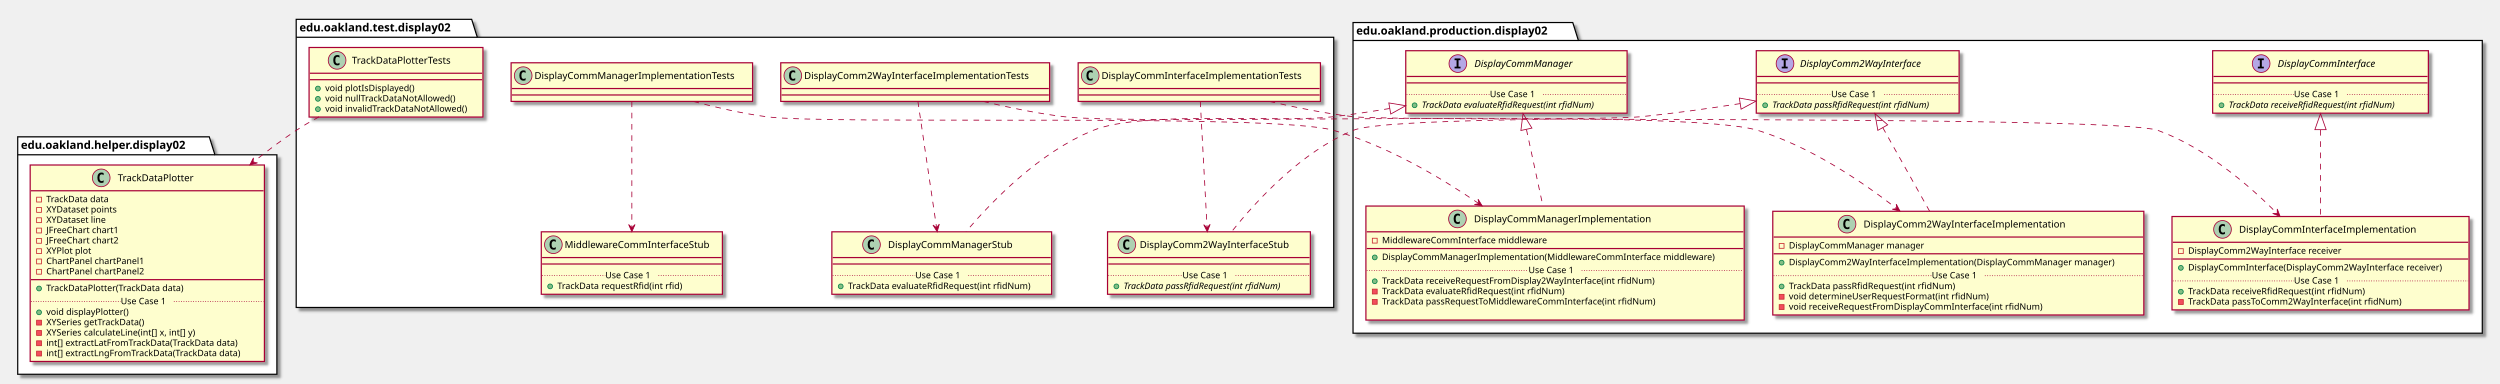
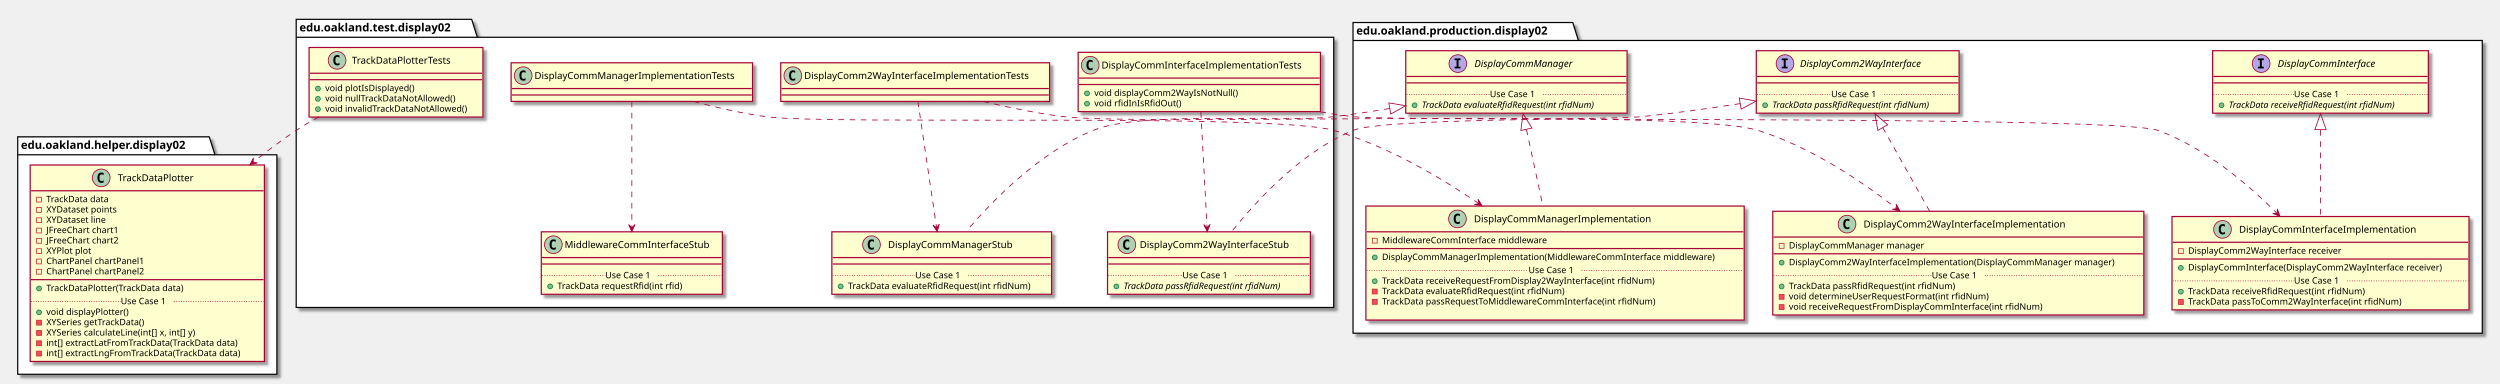
<svg xmlns="http://www.w3.org/2000/svg" contentScriptType="application/ecmascript" contentStyleType="text/css" height="477px" preserveAspectRatio="none" style="width:3106px;height:477px;" version="1.1" viewBox="0 0 3106 477" width="3106px" zoomAndPan="magnify">
  <defs>
-     <filter height="300%" id="f19vjoesmli81o" width="300%" x="-1" y="-1">
+     <filter height="300%" id="f70m16zq6890k" width="300%" x="-1" y="-1">
      <feGaussianBlur result="blurOut" stdDeviation="2.0" />
      <feColorMatrix in="blurOut" result="blurOut2" type="matrix" values="0 0 0 0 0 0 0 0 0 0 0 0 0 0 0 0 0 0 .4 0" />
      <feOffset dx="4.0" dy="4.0" in="blurOut2" result="blurOut3" />
      <feBlend in="SourceGraphic" in2="blurOut3" mode="normal" />
    </filter>
  </defs>
  <g>
-     <polygon fill="#FFFFFF" filter="url(#f19vjoesmli81o)" points="1681,28,1954,28,1961,50.297,3084,50.297,3084,414,1681,414,1681,28" style="stroke: #000000; stroke-width: 1.5;" />
+     <polygon fill="#FFFFFF" filter="url(#f70m16zq6890k)" points="1681,28,1954,28,1961,50.297,3084,50.297,3084,414,1681,414,1681,28" style="stroke: #000000; stroke-width: 1.5;" />
    <line style="stroke: #000000; stroke-width: 1.5;" x1="1681" x2="1961" y1="50.297" y2="50.297" />
    <text fill="#000000" font-family="sans-serif" font-size="14" font-weight="bold" lengthAdjust="spacingAndGlyphs" textLength="267" x="1685" y="42.995">edu.oakland.production.display02</text>
-     <polygon fill="#FFFFFF" filter="url(#f19vjoesmli81o)" points="368,24,586,24,593,46.297,1657,46.297,1657,382,368,382,368,24" style="stroke: #000000; stroke-width: 1.5;" />
+     <polygon fill="#FFFFFF" filter="url(#f70m16zq6890k)" points="368,24,586,24,593,46.297,1657,46.297,1657,382,368,382,368,24" style="stroke: #000000; stroke-width: 1.5;" />
    <line style="stroke: #000000; stroke-width: 1.5;" x1="368" x2="593" y1="46.297" y2="46.297" />
    <text fill="#000000" font-family="sans-serif" font-size="14" font-weight="bold" lengthAdjust="spacingAndGlyphs" textLength="212" x="372" y="38.995">edu.oakland.test.display02</text>
-     <polygon fill="#FFFFFF" filter="url(#f19vjoesmli81o)" points="22,170,260,170,267,192.297,344,192.297,344,465,22,465,22,170" style="stroke: #000000; stroke-width: 1.5;" />
+     <polygon fill="#FFFFFF" filter="url(#f70m16zq6890k)" points="22,170,260,170,267,192.297,344,192.297,344,465,22,465,22,170" style="stroke: #000000; stroke-width: 1.5;" />
    <line style="stroke: #000000; stroke-width: 1.5;" x1="22" x2="267" y1="192.297" y2="192.297" />
    <text fill="#000000" font-family="sans-serif" font-size="14" font-weight="bold" lengthAdjust="spacingAndGlyphs" textLength="232" x="26" y="184.995">edu.oakland.helper.display02</text>
-     <rect fill="#FEFECE" filter="url(#f19vjoesmli81o)" height="77.609" id="DisplayCommInterface" style="stroke: #A80036; stroke-width: 1.5;" width="268" x="2749" y="63" />
+     <rect fill="#FEFECE" filter="url(#f70m16zq6890k)" height="77.609" id="DisplayCommInterface" style="stroke: #A80036; stroke-width: 1.5;" width="268" x="2749" y="63" />
    <ellipse cx="2809.25" cy="79" fill="#B4A7E5" rx="11" ry="11" style="stroke: #A80036; stroke-width: 1.0;" />
    <path d="M2805.172,74.766 L2805.172,72.609 L2812.562,72.609 L2812.562,74.766 L2810.094,74.766 L2810.094,82.844 L2812.562,82.844 L2812.562,85 L2805.172,85 L2805.172,82.844 L2807.641,82.844 L2807.641,74.766 L2805.172,74.766 Z " />
    <text fill="#000000" font-family="sans-serif" font-size="12" font-style="italic" lengthAdjust="spacingAndGlyphs" textLength="139" x="2829.75" y="83.154">DisplayCommInterface</text>
    <line style="stroke: #A80036; stroke-width: 1.5;" x1="2750" x2="3016" y1="95" y2="95" />
    <line style="stroke: #A80036; stroke-width: 1.5;" x1="2750" x2="3016" y1="103" y2="103" />
    <ellipse cx="2760" cy="130.805" fill="#84BE84" rx="3" ry="3" style="stroke: #038048; stroke-width: 1.0;" />
    <text fill="#000000" font-family="sans-serif" font-size="11" font-style="italic" lengthAdjust="spacingAndGlyphs" textLength="242" x="2769" y="134.015">TrackData receiveRfidRequest(int rfidNum)</text>
    <line style="stroke: #A80036; stroke-width: 1.0; stroke-dasharray: 1.0,2.0;" x1="2750" x2="2850" y1="117.402" y2="117.402" />
    <text fill="#000000" font-family="sans-serif" font-size="11" lengthAdjust="spacingAndGlyphs" textLength="66" x="2850" y="120.71">Use Case 1</text>
    <line style="stroke: #A80036; stroke-width: 1.0; stroke-dasharray: 1.0,2.0;" x1="2916" x2="3016" y1="117.402" y2="117.402" />
-     <rect fill="#FEFECE" filter="url(#f19vjoesmli81o)" height="77.609" id="DisplayComm2WayInterface" style="stroke: #A80036; stroke-width: 1.5;" width="252" x="2182" y="63" />
+     <rect fill="#FEFECE" filter="url(#f70m16zq6890k)" height="77.609" id="DisplayComm2WayInterface" style="stroke: #A80036; stroke-width: 1.5;" width="252" x="2182" y="63" />
    <ellipse cx="2217.7" cy="79" fill="#B4A7E5" rx="11" ry="11" style="stroke: #A80036; stroke-width: 1.0;" />
    <path d="M2213.622,74.766 L2213.622,72.609 L2221.012,72.609 L2221.012,74.766 L2218.544,74.766 L2218.544,82.844 L2221.012,82.844 L2221.012,85 L2213.622,85 L2213.622,82.844 L2216.091,82.844 L2216.091,74.766 L2213.622,74.766 Z " />
    <text fill="#000000" font-family="sans-serif" font-size="12" font-style="italic" lengthAdjust="spacingAndGlyphs" textLength="174" x="2236.3" y="83.154">DisplayComm2WayInterface</text>
    <line style="stroke: #A80036; stroke-width: 1.5;" x1="2183" x2="2433" y1="95" y2="95" />
    <line style="stroke: #A80036; stroke-width: 1.5;" x1="2183" x2="2433" y1="103" y2="103" />
    <ellipse cx="2193" cy="130.805" fill="#84BE84" rx="3" ry="3" style="stroke: #038048; stroke-width: 1.0;" />
    <text fill="#000000" font-family="sans-serif" font-size="11" font-style="italic" lengthAdjust="spacingAndGlyphs" textLength="226" x="2202" y="134.015">TrackData passRfidRequest(int rfidNum)</text>
    <line style="stroke: #A80036; stroke-width: 1.0; stroke-dasharray: 1.0,2.0;" x1="2183" x2="2275" y1="117.402" y2="117.402" />
    <text fill="#000000" font-family="sans-serif" font-size="11" lengthAdjust="spacingAndGlyphs" textLength="66" x="2275" y="120.71">Use Case 1</text>
    <line style="stroke: #A80036; stroke-width: 1.0; stroke-dasharray: 1.0,2.0;" x1="2341" x2="2433" y1="117.402" y2="117.402" />
-     <rect fill="#FEFECE" filter="url(#f19vjoesmli81o)" height="77.609" id="DisplayCommManager" style="stroke: #A80036; stroke-width: 1.5;" width="275" x="1746.5" y="63" />
+     <rect fill="#FEFECE" filter="url(#f70m16zq6890k)" height="77.609" id="DisplayCommManager" style="stroke: #A80036; stroke-width: 1.5;" width="275" x="1746.5" y="63" />
    <ellipse cx="1811.25" cy="79" fill="#B4A7E5" rx="11" ry="11" style="stroke: #A80036; stroke-width: 1.0;" />
    <path d="M1807.172,74.766 L1807.172,72.609 L1814.562,72.609 L1814.562,74.766 L1812.094,74.766 L1812.094,82.844 L1814.562,82.844 L1814.562,85 L1807.172,85 L1807.172,82.844 L1809.641,82.844 L1809.641,74.766 L1807.172,74.766 Z " />
    <text fill="#000000" font-family="sans-serif" font-size="12" font-style="italic" lengthAdjust="spacingAndGlyphs" textLength="137" x="1831.75" y="83.154">DisplayCommManager</text>
    <line style="stroke: #A80036; stroke-width: 1.5;" x1="1747.5" x2="2020.5" y1="95" y2="95" />
    <line style="stroke: #A80036; stroke-width: 1.5;" x1="1747.5" x2="2020.5" y1="103" y2="103" />
    <ellipse cx="1757.5" cy="130.805" fill="#84BE84" rx="3" ry="3" style="stroke: #038048; stroke-width: 1.0;" />
    <text fill="#000000" font-family="sans-serif" font-size="11" font-style="italic" lengthAdjust="spacingAndGlyphs" textLength="249" x="1766.5" y="134.015">TrackData evaluateRfidRequest(int rfidNum)</text>
    <line style="stroke: #A80036; stroke-width: 1.0; stroke-dasharray: 1.0,2.0;" x1="1747.5" x2="1851" y1="117.402" y2="117.402" />
    <text fill="#000000" font-family="sans-serif" font-size="11" lengthAdjust="spacingAndGlyphs" textLength="66" x="1851" y="120.71">Use Case 1</text>
    <line style="stroke: #A80036; stroke-width: 1.0; stroke-dasharray: 1.0,2.0;" x1="1917" x2="2020.5" y1="117.402" y2="117.402" />
-     <rect fill="#FEFECE" filter="url(#f19vjoesmli81o)" height="116.023" id="DisplayCommInterfaceImplementation" style="stroke: #A80036; stroke-width: 1.5;" width="369" x="2698.5" y="269" />
+     <rect fill="#FEFECE" filter="url(#f70m16zq6890k)" height="116.023" id="DisplayCommInterfaceImplementation" style="stroke: #A80036; stroke-width: 1.5;" width="369" x="2698.5" y="269" />
    <ellipse cx="2761.25" cy="285" fill="#ADD1B2" rx="11" ry="11" style="stroke: #A80036; stroke-width: 1.0;" />
    <path d="M2764.219,290.641 Q2763.641,290.938 2763,291.078 Q2762.359,291.234 2761.656,291.234 Q2759.156,291.234 2757.828,289.594 Q2756.516,287.938 2756.516,284.812 Q2756.516,281.688 2757.828,280.031 Q2759.156,278.375 2761.656,278.375 Q2762.359,278.375 2763,278.531 Q2763.656,278.688 2764.219,278.984 L2764.219,281.703 Q2763.594,281.125 2763,280.859 Q2762.406,280.578 2761.781,280.578 Q2760.438,280.578 2759.75,281.656 Q2759.062,282.719 2759.062,284.812 Q2759.062,286.906 2759.75,287.984 Q2760.438,289.047 2761.781,289.047 Q2762.406,289.047 2763,288.781 Q2763.594,288.5 2764.219,287.922 L2764.219,290.641 Z " />
    <text fill="#000000" font-family="sans-serif" font-size="12" lengthAdjust="spacingAndGlyphs" textLength="235" x="2781.75" y="289.154">DisplayCommInterfaceImplementation</text>
    <line style="stroke: #A80036; stroke-width: 1.5;" x1="2699.5" x2="3066.5" y1="301" y2="301" />
    <rect fill="none" height="6" style="stroke: #C82930; stroke-width: 1.0;" width="6" x="2706.5" y="309" />
    <text fill="#000000" font-family="sans-serif" font-size="11" lengthAdjust="spacingAndGlyphs" textLength="207" x="2718.5" y="315.21">DisplayComm2WayInterface receiver</text>
    <line style="stroke: #A80036; stroke-width: 1.5;" x1="2699.5" x2="3066.5" y1="321.805" y2="321.805" />
    <ellipse cx="2709.5" cy="332.805" fill="#84BE84" rx="3" ry="3" style="stroke: #038048; stroke-width: 1.0;" />
    <text fill="#000000" font-family="sans-serif" font-size="11" lengthAdjust="spacingAndGlyphs" textLength="343" x="2718.5" y="336.015">DisplayCommInterface(DisplayComm2WayInterface receiver)</text>
    <ellipse cx="2709.5" cy="362.414" fill="#84BE84" rx="3" ry="3" style="stroke: #038048; stroke-width: 1.0;" />
    <text fill="#000000" font-family="sans-serif" font-size="11" lengthAdjust="spacingAndGlyphs" textLength="240" x="2718.5" y="365.625">TrackData receiveRfidRequest(int rfidNum)</text>
    <rect fill="#F24D5C" height="6" style="stroke: #C82930; stroke-width: 1.0;" width="6" x="2706.5" y="372.219" />
    <text fill="#000000" font-family="sans-serif" font-size="11" lengthAdjust="spacingAndGlyphs" textLength="290" x="2718.5" y="378.429">TrackData passToComm2WayInterface(int rfidNum)</text>
    <line style="stroke: #A80036; stroke-width: 1.0; stroke-dasharray: 1.0,2.0;" x1="2699.5" x2="2850" y1="349.012" y2="349.012" />
    <text fill="#000000" font-family="sans-serif" font-size="11" lengthAdjust="spacingAndGlyphs" textLength="66" x="2850" y="352.32">Use Case 1</text>
    <line style="stroke: #A80036; stroke-width: 1.0; stroke-dasharray: 1.0,2.0;" x1="2916" x2="3066.5" y1="349.012" y2="349.012" />
-     <rect fill="#FEFECE" filter="url(#f19vjoesmli81o)" height="128.828" id="DisplayComm2WayInterfaceImplementation" style="stroke: #A80036; stroke-width: 1.5;" width="461" x="2202.5" y="262.5" />
+     <rect fill="#FEFECE" filter="url(#f70m16zq6890k)" height="128.828" id="DisplayComm2WayInterfaceImplementation" style="stroke: #A80036; stroke-width: 1.5;" width="461" x="2202.5" y="262.5" />
    <ellipse cx="2294.75" cy="278.5" fill="#ADD1B2" rx="11" ry="11" style="stroke: #A80036; stroke-width: 1.0;" />
    <path d="M2297.719,284.141 Q2297.141,284.438 2296.5,284.578 Q2295.859,284.734 2295.156,284.734 Q2292.656,284.734 2291.328,283.094 Q2290.016,281.438 2290.016,278.312 Q2290.016,275.188 2291.328,273.531 Q2292.656,271.875 2295.156,271.875 Q2295.859,271.875 2296.5,272.031 Q2297.156,272.188 2297.719,272.484 L2297.719,275.203 Q2297.094,274.625 2296.5,274.359 Q2295.906,274.078 2295.281,274.078 Q2293.938,274.078 2293.25,275.156 Q2292.562,276.219 2292.562,278.312 Q2292.562,280.406 2293.25,281.484 Q2293.938,282.547 2295.281,282.547 Q2295.906,282.547 2296.5,282.281 Q2297.094,282 2297.719,281.422 L2297.719,284.141 Z " />
    <text fill="#000000" font-family="sans-serif" font-size="12" lengthAdjust="spacingAndGlyphs" textLength="268" x="2315.25" y="282.654">DisplayComm2WayInterfaceImplementation</text>
    <line style="stroke: #A80036; stroke-width: 1.5;" x1="2203.5" x2="2662.5" y1="294.5" y2="294.5" />
    <rect fill="none" height="6" style="stroke: #C82930; stroke-width: 1.0;" width="6" x="2210.5" y="302.5" />
    <text fill="#000000" font-family="sans-serif" font-size="11" lengthAdjust="spacingAndGlyphs" textLength="182" x="2222.5" y="308.71">DisplayCommManager manager</text>
    <line style="stroke: #A80036; stroke-width: 1.5;" x1="2203.5" x2="2662.5" y1="315.305" y2="315.305" />
    <ellipse cx="2213.5" cy="326.305" fill="#84BE84" rx="3" ry="3" style="stroke: #038048; stroke-width: 1.0;" />
    <text fill="#000000" font-family="sans-serif" font-size="11" lengthAdjust="spacingAndGlyphs" textLength="435" x="2222.5" y="329.515">DisplayComm2WayInterfaceImplementation(DisplayCommManager manager)</text>
    <ellipse cx="2213.5" cy="355.914" fill="#84BE84" rx="3" ry="3" style="stroke: #038048; stroke-width: 1.0;" />
    <text fill="#000000" font-family="sans-serif" font-size="11" lengthAdjust="spacingAndGlyphs" textLength="227" x="2222.5" y="359.125">TrackData passRfidRequest(int rfidNum)</text>
    <rect fill="#F24D5C" height="6" style="stroke: #C82930; stroke-width: 1.0;" width="6" x="2210.5" y="365.719" />
    <text fill="#000000" font-family="sans-serif" font-size="11" lengthAdjust="spacingAndGlyphs" textLength="269" x="2222.5" y="371.929">void determineUserRequestFormat(int rfidNum)</text>
    <rect fill="#F24D5C" height="6" style="stroke: #C82930; stroke-width: 1.0;" width="6" x="2210.5" y="378.523" />
    <text fill="#000000" font-family="sans-serif" font-size="11" lengthAdjust="spacingAndGlyphs" textLength="342" x="2222.5" y="384.734">void receiveRequestFromDisplayCommInterface(int rfidNum)</text>
    <line style="stroke: #A80036; stroke-width: 1.0; stroke-dasharray: 1.0,2.0;" x1="2203.5" x2="2400" y1="342.512" y2="342.512" />
    <text fill="#000000" font-family="sans-serif" font-size="11" lengthAdjust="spacingAndGlyphs" textLength="66" x="2400" y="345.82">Use Case 1</text>
    <line style="stroke: #A80036; stroke-width: 1.0; stroke-dasharray: 1.0,2.0;" x1="2466" x2="2662.5" y1="342.512" y2="342.512" />
-     <rect fill="#FEFECE" filter="url(#f19vjoesmli81o)" height="141.633" id="DisplayCommManagerImplementation" style="stroke: #A80036; stroke-width: 1.5;" width="470" x="1697" y="256" />
+     <rect fill="#FEFECE" filter="url(#f70m16zq6890k)" height="141.633" id="DisplayCommManagerImplementation" style="stroke: #A80036; stroke-width: 1.5;" width="470" x="1697" y="256" />
    <ellipse cx="1810.75" cy="272" fill="#ADD1B2" rx="11" ry="11" style="stroke: #A80036; stroke-width: 1.0;" />
    <path d="M1813.719,277.641 Q1813.141,277.938 1812.5,278.078 Q1811.859,278.234 1811.156,278.234 Q1808.656,278.234 1807.328,276.594 Q1806.016,274.938 1806.016,271.812 Q1806.016,268.688 1807.328,267.031 Q1808.656,265.375 1811.156,265.375 Q1811.859,265.375 1812.5,265.531 Q1813.156,265.688 1813.719,265.984 L1813.719,268.703 Q1813.094,268.125 1812.5,267.859 Q1811.906,267.578 1811.281,267.578 Q1809.938,267.578 1809.25,268.656 Q1808.562,269.719 1808.562,271.812 Q1808.562,273.906 1809.25,274.984 Q1809.938,276.047 1811.281,276.047 Q1811.906,276.047 1812.5,275.781 Q1813.094,275.5 1813.719,274.922 L1813.719,277.641 Z " />
    <text fill="#000000" font-family="sans-serif" font-size="12" lengthAdjust="spacingAndGlyphs" textLength="234" x="1831.25" y="276.154">DisplayCommManagerImplementation</text>
    <line style="stroke: #A80036; stroke-width: 1.5;" x1="1698" x2="2166" y1="288" y2="288" />
    <rect fill="none" height="6" style="stroke: #C82930; stroke-width: 1.0;" width="6" x="1705" y="296" />
    <text fill="#000000" font-family="sans-serif" font-size="11" lengthAdjust="spacingAndGlyphs" textLength="221" x="1717" y="302.21">MiddlewareCommInterface middleware</text>
    <line style="stroke: #A80036; stroke-width: 1.5;" x1="1698" x2="2166" y1="308.805" y2="308.805" />
    <ellipse cx="1708" cy="319.805" fill="#84BE84" rx="3" ry="3" style="stroke: #038048; stroke-width: 1.0;" />
    <text fill="#000000" font-family="sans-serif" font-size="11" lengthAdjust="spacingAndGlyphs" textLength="444" x="1717" y="323.015">DisplayCommManagerImplementation(MiddlewareCommInterface middleware)</text>
    <ellipse cx="1708" cy="349.414" fill="#84BE84" rx="3" ry="3" style="stroke: #038048; stroke-width: 1.0;" />
    <text fill="#000000" font-family="sans-serif" font-size="11" lengthAdjust="spacingAndGlyphs" textLength="368" x="1717" y="352.625">TrackData receiveRequestFromDisplay2WayInterface(int rfidNum)</text>
    <rect fill="#F24D5C" height="6" style="stroke: #C82930; stroke-width: 1.0;" width="6" x="1705" y="359.219" />
    <text fill="#000000" font-family="sans-serif" font-size="11" lengthAdjust="spacingAndGlyphs" textLength="247" x="1717" y="365.429">TrackData evaluateRfidRequest(int rfidNum)</text>
    <rect fill="#F24D5C" height="6" style="stroke: #C82930; stroke-width: 1.0;" width="6" x="1705" y="372.023" />
    <text fill="#000000" font-family="sans-serif" font-size="11" lengthAdjust="spacingAndGlyphs" textLength="371" x="1717" y="378.234">TrackData passRequestToMiddlewareCommInterface(int rfidNum)</text>
    <text fill="#000000" font-family="sans-serif" font-size="11" lengthAdjust="spacingAndGlyphs" textLength="0" x="1721" y="391.039" />
    <line style="stroke: #A80036; stroke-width: 1.0; stroke-dasharray: 1.0,2.0;" x1="1698" x2="1899" y1="336.012" y2="336.012" />
    <text fill="#000000" font-family="sans-serif" font-size="11" lengthAdjust="spacingAndGlyphs" textLength="66" x="1899" y="339.32">Use Case 1</text>
    <line style="stroke: #A80036; stroke-width: 1.0; stroke-dasharray: 1.0,2.0;" x1="1965" x2="2166" y1="336.012" y2="336.012" />
-     <rect fill="#FEFECE" filter="url(#f19vjoesmli81o)" height="48" id="DisplayCommInterfaceImplementationTests" style="stroke: #A80036; stroke-width: 1.5;" width="301" x="1339.5" y="78" />
-     <ellipse cx="1354.5" cy="94" fill="#ADD1B2" rx="11" ry="11" style="stroke: #A80036; stroke-width: 1.0;" />
-     <path d="M1357.469,99.641 Q1356.891,99.938 1356.25,100.078 Q1355.609,100.234 1354.906,100.234 Q1352.406,100.234 1351.078,98.594 Q1349.766,96.938 1349.766,93.812 Q1349.766,90.688 1351.078,89.031 Q1352.406,87.375 1354.906,87.375 Q1355.609,87.375 1356.25,87.531 Q1356.906,87.688 1357.469,87.984 L1357.469,90.703 Q1356.844,90.125 1356.25,89.859 Q1355.656,89.578 1355.031,89.578 Q1353.688,89.578 1353,90.656 Q1352.312,91.719 1352.312,93.812 Q1352.312,95.906 1353,96.984 Q1353.688,98.047 1355.031,98.047 Q1355.656,98.047 1356.25,97.781 Q1356.844,97.5 1357.469,96.922 L1357.469,99.641 Z " />
-     <text fill="#000000" font-family="sans-serif" font-size="12" lengthAdjust="spacingAndGlyphs" textLength="269" x="1368.5" y="98.154">DisplayCommInterfaceImplementationTests</text>
-     <line style="stroke: #A80036; stroke-width: 1.5;" x1="1340.5" x2="1639.5" y1="110" y2="110" />
-     <line style="stroke: #A80036; stroke-width: 1.5;" x1="1340.5" x2="1639.5" y1="118" y2="118" />
-     <rect fill="#FEFECE" filter="url(#f19vjoesmli81o)" height="77.609" id="DisplayComm2WayInterfaceStub" style="stroke: #A80036; stroke-width: 1.5;" width="252" x="1376" y="288" />
+     <rect fill="#FEFECE" filter="url(#f70m16zq6890k)" height="73.609" id="DisplayCommInterfaceImplementationTests" style="stroke: #A80036; stroke-width: 1.5;" width="301" x="1339.5" y="65" />
+     <ellipse cx="1354.5" cy="81" fill="#ADD1B2" rx="11" ry="11" style="stroke: #A80036; stroke-width: 1.0;" />
+     <path d="M1357.469,86.641 Q1356.891,86.938 1356.25,87.078 Q1355.609,87.234 1354.906,87.234 Q1352.406,87.234 1351.078,85.594 Q1349.766,83.938 1349.766,80.812 Q1349.766,77.688 1351.078,76.031 Q1352.406,74.375 1354.906,74.375 Q1355.609,74.375 1356.25,74.531 Q1356.906,74.688 1357.469,74.984 L1357.469,77.703 Q1356.844,77.125 1356.25,76.859 Q1355.656,76.578 1355.031,76.578 Q1353.688,76.578 1353,77.656 Q1352.312,78.719 1352.312,80.812 Q1352.312,82.906 1353,83.984 Q1353.688,85.047 1355.031,85.047 Q1355.656,85.047 1356.25,84.781 Q1356.844,84.5 1357.469,83.922 L1357.469,86.641 Z " />
+     <text fill="#000000" font-family="sans-serif" font-size="12" lengthAdjust="spacingAndGlyphs" textLength="269" x="1368.5" y="85.154">DisplayCommInterfaceImplementationTests</text>
+     <line style="stroke: #A80036; stroke-width: 1.5;" x1="1340.5" x2="1639.5" y1="97" y2="97" />
+     <line style="stroke: #A80036; stroke-width: 1.5;" x1="1340.5" x2="1639.5" y1="105" y2="105" />
+     <ellipse cx="1350.5" cy="116" fill="#84BE84" rx="3" ry="3" style="stroke: #038048; stroke-width: 1.0;" />
+     <text fill="#000000" font-family="sans-serif" font-size="11" lengthAdjust="spacingAndGlyphs" textLength="191" x="1359.5" y="119.21">void displayComm2WayIsNotNull()</text>
+     <ellipse cx="1350.5" cy="128.805" fill="#84BE84" rx="3" ry="3" style="stroke: #038048; stroke-width: 1.0;" />
+     <text fill="#000000" font-family="sans-serif" font-size="11" lengthAdjust="spacingAndGlyphs" textLength="115" x="1359.5" y="132.015">void rfidInIsRfidOut()</text>
+     <rect fill="#FEFECE" filter="url(#f70m16zq6890k)" height="77.609" id="DisplayComm2WayInterfaceStub" style="stroke: #A80036; stroke-width: 1.5;" width="252" x="1376" y="288" />
    <ellipse cx="1400" cy="304" fill="#ADD1B2" rx="11" ry="11" style="stroke: #A80036; stroke-width: 1.0;" />
    <path d="M1402.969,309.641 Q1402.391,309.938 1401.75,310.078 Q1401.109,310.234 1400.406,310.234 Q1397.906,310.234 1396.578,308.594 Q1395.266,306.938 1395.266,303.812 Q1395.266,300.688 1396.578,299.031 Q1397.906,297.375 1400.406,297.375 Q1401.109,297.375 1401.75,297.531 Q1402.406,297.688 1402.969,297.984 L1402.969,300.703 Q1402.344,300.125 1401.75,299.859 Q1401.156,299.578 1400.531,299.578 Q1399.188,299.578 1398.5,300.656 Q1397.812,301.719 1397.812,303.812 Q1397.812,305.906 1398.5,306.984 Q1399.188,308.047 1400.531,308.047 Q1401.156,308.047 1401.75,307.781 Q1402.344,307.5 1402.969,306.922 L1402.969,309.641 Z " />
    <text fill="#000000" font-family="sans-serif" font-size="12" lengthAdjust="spacingAndGlyphs" textLength="200" x="1416" y="308.154">DisplayComm2WayInterfaceStub</text>
    <line style="stroke: #A80036; stroke-width: 1.5;" x1="1377" x2="1627" y1="320" y2="320" />
    <line style="stroke: #A80036; stroke-width: 1.5;" x1="1377" x2="1627" y1="328" y2="328" />
    <ellipse cx="1387" cy="355.805" fill="#84BE84" rx="3" ry="3" style="stroke: #038048; stroke-width: 1.0;" />
    <text fill="#000000" font-family="sans-serif" font-size="11" font-style="italic" lengthAdjust="spacingAndGlyphs" textLength="226" x="1396" y="359.015">TrackData passRfidRequest(int rfidNum)</text>
    <line style="stroke: #A80036; stroke-width: 1.0; stroke-dasharray: 1.0,2.0;" x1="1377" x2="1469" y1="342.402" y2="342.402" />
    <text fill="#000000" font-family="sans-serif" font-size="11" lengthAdjust="spacingAndGlyphs" textLength="66" x="1469" y="345.71">Use Case 1</text>
    <line style="stroke: #A80036; stroke-width: 1.0; stroke-dasharray: 1.0,2.0;" x1="1535" x2="1627" y1="342.402" y2="342.402" />
-     <rect fill="#FEFECE" filter="url(#f19vjoesmli81o)" height="48" id="DisplayComm2WayInterfaceImplementationTests" style="stroke: #A80036; stroke-width: 1.5;" width="334" x="970" y="78" />
+     <rect fill="#FEFECE" filter="url(#f70m16zq6890k)" height="48" id="DisplayComm2WayInterfaceImplementationTests" style="stroke: #A80036; stroke-width: 1.5;" width="334" x="970" y="78" />
    <ellipse cx="985" cy="94" fill="#ADD1B2" rx="11" ry="11" style="stroke: #A80036; stroke-width: 1.0;" />
    <path d="M987.969,99.641 Q987.391,99.938 986.75,100.078 Q986.109,100.234 985.406,100.234 Q982.906,100.234 981.578,98.594 Q980.266,96.938 980.266,93.812 Q980.266,90.688 981.578,89.031 Q982.906,87.375 985.406,87.375 Q986.109,87.375 986.75,87.531 Q987.406,87.688 987.969,87.984 L987.969,90.703 Q987.344,90.125 986.75,89.859 Q986.156,89.578 985.531,89.578 Q984.188,89.578 983.5,90.656 Q982.812,91.719 982.812,93.812 Q982.812,95.906 983.5,96.984 Q984.188,98.047 985.531,98.047 Q986.156,98.047 986.75,97.781 Q987.344,97.5 987.969,96.922 L987.969,99.641 Z " />
    <text fill="#000000" font-family="sans-serif" font-size="12" lengthAdjust="spacingAndGlyphs" textLength="302" x="999" y="98.154">DisplayComm2WayInterfaceImplementationTests</text>
    <line style="stroke: #A80036; stroke-width: 1.5;" x1="971" x2="1303" y1="110" y2="110" />
    <line style="stroke: #A80036; stroke-width: 1.5;" x1="971" x2="1303" y1="118" y2="118" />
-     <rect fill="#FEFECE" filter="url(#f19vjoesmli81o)" height="77.609" id="DisplayCommManagerStub" style="stroke: #A80036; stroke-width: 1.5;" width="273" x="1033.5" y="288" />
+     <rect fill="#FEFECE" filter="url(#f70m16zq6890k)" height="77.609" id="DisplayCommManagerStub" style="stroke: #A80036; stroke-width: 1.5;" width="273" x="1033.5" y="288" />
    <ellipse cx="1082.75" cy="304" fill="#ADD1B2" rx="11" ry="11" style="stroke: #A80036; stroke-width: 1.0;" />
    <path d="M1085.719,309.641 Q1085.141,309.938 1084.5,310.078 Q1083.859,310.234 1083.156,310.234 Q1080.656,310.234 1079.328,308.594 Q1078.016,306.938 1078.016,303.812 Q1078.016,300.688 1079.328,299.031 Q1080.656,297.375 1083.156,297.375 Q1083.859,297.375 1084.5,297.531 Q1085.156,297.688 1085.719,297.984 L1085.719,300.703 Q1085.094,300.125 1084.5,299.859 Q1083.906,299.578 1083.281,299.578 Q1081.938,299.578 1081.25,300.656 Q1080.562,301.719 1080.562,303.812 Q1080.562,305.906 1081.25,306.984 Q1081.938,308.047 1083.281,308.047 Q1083.906,308.047 1084.5,307.781 Q1085.094,307.5 1085.719,306.922 L1085.719,309.641 Z " />
    <text fill="#000000" font-family="sans-serif" font-size="12" lengthAdjust="spacingAndGlyphs" textLength="166" x="1103.25" y="308.154">DisplayCommManagerStub</text>
    <line style="stroke: #A80036; stroke-width: 1.5;" x1="1034.5" x2="1305.5" y1="320" y2="320" />
    <line style="stroke: #A80036; stroke-width: 1.5;" x1="1034.5" x2="1305.5" y1="328" y2="328" />
    <ellipse cx="1044.5" cy="355.805" fill="#84BE84" rx="3" ry="3" style="stroke: #038048; stroke-width: 1.0;" />
    <text fill="#000000" font-family="sans-serif" font-size="11" lengthAdjust="spacingAndGlyphs" textLength="247" x="1053.5" y="359.015">TrackData evaluateRfidRequest(int rfidNum)</text>
    <line style="stroke: #A80036; stroke-width: 1.0; stroke-dasharray: 1.0,2.0;" x1="1034.5" x2="1137" y1="342.402" y2="342.402" />
    <text fill="#000000" font-family="sans-serif" font-size="11" lengthAdjust="spacingAndGlyphs" textLength="66" x="1137" y="345.71">Use Case 1</text>
    <line style="stroke: #A80036; stroke-width: 1.0; stroke-dasharray: 1.0,2.0;" x1="1203" x2="1305.5" y1="342.402" y2="342.402" />
-     <rect fill="#FEFECE" filter="url(#f19vjoesmli81o)" height="48" id="DisplayCommManagerImplementationTests" style="stroke: #A80036; stroke-width: 1.5;" width="300" x="635" y="78" />
+     <rect fill="#FEFECE" filter="url(#f70m16zq6890k)" height="48" id="DisplayCommManagerImplementationTests" style="stroke: #A80036; stroke-width: 1.5;" width="300" x="635" y="78" />
    <ellipse cx="650" cy="94" fill="#ADD1B2" rx="11" ry="11" style="stroke: #A80036; stroke-width: 1.0;" />
    <path d="M652.969,99.641 Q652.391,99.938 651.75,100.078 Q651.109,100.234 650.406,100.234 Q647.906,100.234 646.578,98.594 Q645.266,96.938 645.266,93.812 Q645.266,90.688 646.578,89.031 Q647.906,87.375 650.406,87.375 Q651.109,87.375 651.75,87.531 Q652.406,87.688 652.969,87.984 L652.969,90.703 Q652.344,90.125 651.75,89.859 Q651.156,89.578 650.531,89.578 Q649.188,89.578 648.5,90.656 Q647.812,91.719 647.812,93.812 Q647.812,95.906 648.5,96.984 Q649.188,98.047 650.531,98.047 Q651.156,98.047 651.75,97.781 Q652.344,97.5 652.969,96.922 L652.969,99.641 Z " />
    <text fill="#000000" font-family="sans-serif" font-size="12" lengthAdjust="spacingAndGlyphs" textLength="268" x="664" y="98.154">DisplayCommManagerImplementationTests</text>
    <line style="stroke: #A80036; stroke-width: 1.5;" x1="636" x2="934" y1="110" y2="110" />
    <line style="stroke: #A80036; stroke-width: 1.5;" x1="636" x2="934" y1="118" y2="118" />
-     <rect fill="#FEFECE" filter="url(#f19vjoesmli81o)" height="77.609" id="MiddlewareCommInterfaceStub" style="stroke: #A80036; stroke-width: 1.5;" width="225" x="672.5" y="288" />
+     <rect fill="#FEFECE" filter="url(#f70m16zq6890k)" height="77.609" id="MiddlewareCommInterfaceStub" style="stroke: #A80036; stroke-width: 1.5;" width="225" x="672.5" y="288" />
    <ellipse cx="687.5" cy="304" fill="#ADD1B2" rx="11" ry="11" style="stroke: #A80036; stroke-width: 1.0;" />
    <path d="M690.469,309.641 Q689.891,309.938 689.25,310.078 Q688.609,310.234 687.906,310.234 Q685.406,310.234 684.078,308.594 Q682.766,306.938 682.766,303.812 Q682.766,300.688 684.078,299.031 Q685.406,297.375 687.906,297.375 Q688.609,297.375 689.25,297.531 Q689.906,297.688 690.469,297.984 L690.469,300.703 Q689.844,300.125 689.25,299.859 Q688.656,299.578 688.031,299.578 Q686.688,299.578 686,300.656 Q685.312,301.719 685.312,303.812 Q685.312,305.906 686,306.984 Q686.688,308.047 688.031,308.047 Q688.656,308.047 689.25,307.781 Q689.844,307.5 690.469,306.922 L690.469,309.641 Z " />
    <text fill="#000000" font-family="sans-serif" font-size="12" lengthAdjust="spacingAndGlyphs" textLength="193" x="701.5" y="308.154">MiddlewareCommInterfaceStub</text>
    <line style="stroke: #A80036; stroke-width: 1.5;" x1="673.5" x2="896.5" y1="320" y2="320" />
    <line style="stroke: #A80036; stroke-width: 1.5;" x1="673.5" x2="896.5" y1="328" y2="328" />
    <ellipse cx="683.5" cy="355.805" fill="#84BE84" rx="3" ry="3" style="stroke: #038048; stroke-width: 1.0;" />
    <text fill="#000000" font-family="sans-serif" font-size="11" lengthAdjust="spacingAndGlyphs" textLength="171" x="692.5" y="359.015">TrackData requestRfid(int rfid)</text>
    <line style="stroke: #A80036; stroke-width: 1.0; stroke-dasharray: 1.0,2.0;" x1="673.5" x2="752" y1="342.402" y2="342.402" />
    <text fill="#000000" font-family="sans-serif" font-size="11" lengthAdjust="spacingAndGlyphs" textLength="66" x="752" y="345.71">Use Case 1</text>
    <line style="stroke: #A80036; stroke-width: 1.0; stroke-dasharray: 1.0,2.0;" x1="818" x2="896.5" y1="342.402" y2="342.402" />
-     <rect fill="#FEFECE" filter="url(#f19vjoesmli81o)" height="86.414" id="TrackDataPlotterTests" style="stroke: #A80036; stroke-width: 1.5;" width="216" x="384" y="59" />
+     <rect fill="#FEFECE" filter="url(#f70m16zq6890k)" height="86.414" id="TrackDataPlotterTests" style="stroke: #A80036; stroke-width: 1.5;" width="216" x="384" y="59" />
    <ellipse cx="418.8" cy="75" fill="#ADD1B2" rx="11" ry="11" style="stroke: #A80036; stroke-width: 1.0;" />
    <path d="M421.769,80.641 Q421.191,80.938 420.55,81.078 Q419.909,81.234 419.206,81.234 Q416.706,81.234 415.378,79.594 Q414.066,77.938 414.066,74.812 Q414.066,71.688 415.378,70.031 Q416.706,68.375 419.206,68.375 Q419.909,68.375 420.55,68.531 Q421.206,68.688 421.769,68.984 L421.769,71.703 Q421.144,71.125 420.55,70.859 Q419.956,70.578 419.331,70.578 Q417.988,70.578 417.3,71.656 Q416.613,72.719 416.613,74.812 Q416.613,76.906 417.3,77.984 Q417.988,79.047 419.331,79.047 Q419.956,79.047 420.55,78.781 Q421.144,78.5 421.769,77.922 L421.769,80.641 Z " />
    <text fill="#000000" font-family="sans-serif" font-size="12" lengthAdjust="spacingAndGlyphs" textLength="140" x="437.2" y="79.154">TrackDataPlotterTests</text>
    <line style="stroke: #A80036; stroke-width: 1.5;" x1="385" x2="599" y1="91" y2="91" />
    <line style="stroke: #A80036; stroke-width: 1.5;" x1="385" x2="599" y1="99" y2="99" />
    <ellipse cx="395" cy="110" fill="#84BE84" rx="3" ry="3" style="stroke: #038048; stroke-width: 1.0;" />
    <text fill="#000000" font-family="sans-serif" font-size="11" lengthAdjust="spacingAndGlyphs" textLength="121" x="404" y="113.21">void plotIsDisplayed()</text>
    <ellipse cx="395" cy="122.805" fill="#84BE84" rx="3" ry="3" style="stroke: #038048; stroke-width: 1.0;" />
    <text fill="#000000" font-family="sans-serif" font-size="11" lengthAdjust="spacingAndGlyphs" textLength="174" x="404" y="126.015">void nullTrackDataNotAllowed()</text>
    <ellipse cx="395" cy="135.609" fill="#84BE84" rx="3" ry="3" style="stroke: #038048; stroke-width: 1.0;" />
    <text fill="#000000" font-family="sans-serif" font-size="11" lengthAdjust="spacingAndGlyphs" textLength="190" x="404" y="138.82">void invalidTrackDataNotAllowed()</text>
-     <rect fill="#FEFECE" filter="url(#f19vjoesmli81o)" height="244.07" id="TrackDataPlotter" style="stroke: #A80036; stroke-width: 1.5;" width="291" x="37.5" y="205" />
+     <rect fill="#FEFECE" filter="url(#f70m16zq6890k)" height="244.07" id="TrackDataPlotter" style="stroke: #A80036; stroke-width: 1.5;" width="291" x="37.5" y="205" />
    <ellipse cx="125.75" cy="221" fill="#ADD1B2" rx="11" ry="11" style="stroke: #A80036; stroke-width: 1.0;" />
    <path d="M128.719,226.641 Q128.141,226.938 127.5,227.078 Q126.859,227.234 126.156,227.234 Q123.656,227.234 122.328,225.594 Q121.016,223.938 121.016,220.812 Q121.016,217.688 122.328,216.031 Q123.656,214.375 126.156,214.375 Q126.859,214.375 127.5,214.531 Q128.156,214.688 128.719,214.984 L128.719,217.703 Q128.094,217.125 127.5,216.859 Q126.906,216.578 126.281,216.578 Q124.938,216.578 124.25,217.656 Q123.562,218.719 123.562,220.812 Q123.562,222.906 124.25,223.984 Q124.938,225.047 126.281,225.047 Q126.906,225.047 127.5,224.781 Q128.094,224.5 128.719,223.922 L128.719,226.641 Z " />
    <text fill="#000000" font-family="sans-serif" font-size="12" lengthAdjust="spacingAndGlyphs" textLength="106" x="146.25" y="225.154">TrackDataPlotter</text>
    <line style="stroke: #A80036; stroke-width: 1.5;" x1="38.5" x2="327.5" y1="237" y2="237" />
    <rect fill="none" height="6" style="stroke: #C82930; stroke-width: 1.0;" width="6" x="45.5" y="245" />
    <text fill="#000000" font-family="sans-serif" font-size="11" lengthAdjust="spacingAndGlyphs" textLength="86" x="57.5" y="251.21">TrackData data</text>
    <rect fill="none" height="6" style="stroke: #C82930; stroke-width: 1.0;" width="6" x="45.5" y="257.805" />
    <text fill="#000000" font-family="sans-serif" font-size="11" lengthAdjust="spacingAndGlyphs" textLength="97" x="57.5" y="264.015">XYDataset points</text>
    <rect fill="none" height="6" style="stroke: #C82930; stroke-width: 1.0;" width="6" x="45.5" y="270.609" />
    <text fill="#000000" font-family="sans-serif" font-size="11" lengthAdjust="spacingAndGlyphs" textLength="82" x="57.5" y="276.82">XYDataset line</text>
    <rect fill="none" height="6" style="stroke: #C82930; stroke-width: 1.0;" width="6" x="45.5" y="283.414" />
    <text fill="#000000" font-family="sans-serif" font-size="11" lengthAdjust="spacingAndGlyphs" textLength="99" x="57.5" y="289.625">JFreeChart chart1</text>
    <rect fill="none" height="6" style="stroke: #C82930; stroke-width: 1.0;" width="6" x="45.5" y="296.219" />
    <text fill="#000000" font-family="sans-serif" font-size="11" lengthAdjust="spacingAndGlyphs" textLength="99" x="57.5" y="302.429">JFreeChart chart2</text>
    <rect fill="none" height="6" style="stroke: #C82930; stroke-width: 1.0;" width="6" x="45.5" y="309.023" />
    <text fill="#000000" font-family="sans-serif" font-size="11" lengthAdjust="spacingAndGlyphs" textLength="60" x="57.5" y="315.234">XYPlot plot</text>
    <rect fill="none" height="6" style="stroke: #C82930; stroke-width: 1.0;" width="6" x="45.5" y="321.828" />
    <text fill="#000000" font-family="sans-serif" font-size="11" lengthAdjust="spacingAndGlyphs" textLength="133" x="57.5" y="328.039">ChartPanel chartPanel1</text>
    <rect fill="none" height="6" style="stroke: #C82930; stroke-width: 1.0;" width="6" x="45.5" y="334.633" />
    <text fill="#000000" font-family="sans-serif" font-size="11" lengthAdjust="spacingAndGlyphs" textLength="133" x="57.5" y="340.843">ChartPanel chartPanel2</text>
    <line style="stroke: #A80036; stroke-width: 1.5;" x1="38.5" x2="327.5" y1="347.438" y2="347.438" />
    <ellipse cx="48.5" cy="358.438" fill="#84BE84" rx="3" ry="3" style="stroke: #038048; stroke-width: 1.0;" />
    <text fill="#000000" font-family="sans-serif" font-size="11" lengthAdjust="spacingAndGlyphs" textLength="188" x="57.5" y="361.648">TrackDataPlotter(TrackData data)</text>
    <ellipse cx="48.5" cy="388.047" fill="#84BE84" rx="3" ry="3" style="stroke: #038048; stroke-width: 1.0;" />
    <text fill="#000000" font-family="sans-serif" font-size="11" lengthAdjust="spacingAndGlyphs" textLength="112" x="57.5" y="391.257">void displayPlotter()</text>
    <rect fill="#F24D5C" height="6" style="stroke: #C82930; stroke-width: 1.0;" width="6" x="45.5" y="397.852" />
    <text fill="#000000" font-family="sans-serif" font-size="11" lengthAdjust="spacingAndGlyphs" textLength="138" x="57.5" y="404.062">XYSeries getTrackData()</text>
    <rect fill="#F24D5C" height="6" style="stroke: #C82930; stroke-width: 1.0;" width="6" x="45.5" y="410.656" />
    <text fill="#000000" font-family="sans-serif" font-size="11" lengthAdjust="spacingAndGlyphs" textLength="208" x="57.5" y="416.867">XYSeries calculateLine(int[] x, int[] y)</text>
    <rect fill="#F24D5C" height="6" style="stroke: #C82930; stroke-width: 1.0;" width="6" x="45.5" y="423.461" />
    <text fill="#000000" font-family="sans-serif" font-size="11" lengthAdjust="spacingAndGlyphs" textLength="262" x="57.5" y="429.671">int[] extractLatFromTrackData(TrackData data)</text>
    <rect fill="#F24D5C" height="6" style="stroke: #C82930; stroke-width: 1.0;" width="6" x="45.5" y="436.266" />
    <text fill="#000000" font-family="sans-serif" font-size="11" lengthAdjust="spacingAndGlyphs" textLength="265" x="57.5" y="442.476">int[] extractLngFromTrackData(TrackData data)</text>
    <line style="stroke: #A80036; stroke-width: 1.0; stroke-dasharray: 1.0,2.0;" x1="38.5" x2="150" y1="374.644" y2="374.644" />
    <text fill="#000000" font-family="sans-serif" font-size="11" lengthAdjust="spacingAndGlyphs" textLength="66" x="150" y="377.953">Use Case 1</text>
    <line style="stroke: #A80036; stroke-width: 1.0; stroke-dasharray: 1.0,2.0;" x1="216" x2="327.5" y1="374.644" y2="374.644" />
    <path d="M2883,161.51 C2883,194.64 2883,235.9 2883,268.82 " fill="none" id="DisplayCommInterface&lt;-DisplayCommInterfaceImplementation" style="stroke: #A80036; stroke-width: 1.0; stroke-dasharray: 7.0,7.0;" />
    <polygon fill="none" points="2876,161.08,2883,141.08,2890,161.08,2876,161.08" style="stroke: #A80036; stroke-width: 1.0;" />
    <path d="M2339.16,158.58 C2356.8,190.07 2378.95,229.58 2397.3,262.31 " fill="none" id="DisplayComm2WayInterface&lt;-DisplayComm2WayInterfaceImplementation" style="stroke: #A80036; stroke-width: 1.0; stroke-dasharray: 7.0,7.0;" />
    <polygon fill="none" points="2333.02,161.95,2329.35,141.08,2345.23,155.11,2333.02,161.95" style="stroke: #A80036; stroke-width: 1.0;" />
    <path d="M1896.46,160.89 C1902.69,189.84 1910.29,225.12 1916.85,255.63 " fill="none" id="DisplayCommManager&lt;-DisplayCommManagerImplementation" style="stroke: #A80036; stroke-width: 1.0; stroke-dasharray: 7.0,7.0;" />
    <polygon fill="none" points="1889.56,162.11,1892.2,141.08,1903.25,159.16,1889.56,162.11" style="stroke: #A80036; stroke-width: 1.0;" />
-     <path d="M1491.24,126.02 C1493.23,162.96 1497.16,236.04 1499.68,282.89 " fill="none" id="DisplayCommInterfaceImplementationTests-&gt;DisplayComm2WayInterfaceStub" style="stroke: #A80036; stroke-width: 1.0; stroke-dasharray: 7.0,7.0;" />
-     <polygon fill="#A80036" points="1499.95,287.9,1503.483,278.706,1499.693,282.907,1495.493,279.117,1499.95,287.9" style="stroke: #A80036; stroke-width: 1.0;" />
+     <path d="M1491.95,139.33 C1494.06,178.5 1497.42,240.85 1499.66,282.58 " fill="none" id="DisplayCommInterfaceImplementationTests-&gt;DisplayComm2WayInterfaceStub" style="stroke: #A80036; stroke-width: 1.0; stroke-dasharray: 7.0,7.0;" />
+     <polygon fill="#A80036" points="1499.95,287.82,1503.481,278.626,1499.693,282.827,1495.492,279.038,1499.95,287.82" style="stroke: #A80036; stroke-width: 1.0;" />
    <path d="M1140.41,126.02 C1145.87,162.96 1156.69,236.04 1163.62,282.89 " fill="none" id="DisplayComm2WayInterfaceImplementationTests-&gt;DisplayCommManagerStub" style="stroke: #A80036; stroke-width: 1.0; stroke-dasharray: 7.0,7.0;" />
    <polygon fill="#A80036" points="1164.36,287.9,1167.005,278.413,1163.631,282.953,1159.09,279.579,1164.36,287.9" style="stroke: #A80036; stroke-width: 1.0;" />
    <path d="M785,126.02 C785,162.96 785,236.04 785,282.89 " fill="none" id="DisplayCommManagerImplementationTests-&gt;MiddlewareCommInterfaceStub" style="stroke: #A80036; stroke-width: 1.0; stroke-dasharray: 7.0,7.0;" />
    <polygon fill="#A80036" points="785,287.9,789,278.9,785,282.9,781,278.9,785,287.9" style="stroke: #A80036; stroke-width: 1.0;" />
-     <path d="M1577.33,126.04 C1609.66,133.55 1646.77,140.99 1681,145 C1736.19,151.47 2628.8,142.97 2681,162 C2738.56,182.98 2791.83,227.76 2829.2,265.23 " fill="none" id="DisplayCommInterfaceImplementationTests-&gt;DisplayCommInterfaceImplementation" style="stroke: #A80036; stroke-width: 1.0; stroke-dasharray: 7.0,7.0;" />
+     <path d="M1640.44,139 C1654.1,141.38 1667.76,143.45 1681,145 C1736.19,151.47 2628.8,142.97 2681,162 C2738.56,182.98 2791.83,227.76 2829.2,265.23 " fill="none" id="DisplayCommInterfaceImplementationTests-&gt;DisplayCommInterfaceImplementation" style="stroke: #A80036; stroke-width: 1.0; stroke-dasharray: 7.0,7.0;" />
    <polygon fill="#A80036" points="2832.76,268.84,2829.28,259.626,2829.246,265.283,2823.589,265.249,2832.76,268.84" style="stroke: #A80036; stroke-width: 1.0;" />
    <path d="M1221.56,126 C1252.87,133.51 1288.82,140.95 1322,145 C1417.09,156.61 2092.51,133.59 2184,162 C2247.46,181.71 2309.89,222.89 2356.37,259.05 " fill="none" id="DisplayComm2WayInterfaceImplementationTests-&gt;DisplayComm2WayInterfaceImplementation" style="stroke: #A80036; stroke-width: 1.0; stroke-dasharray: 7.0,7.0;" />
    <polygon fill="#A80036" points="2360.53,262.31,2355.908,253.613,2356.593,259.228,2350.977,259.913,2360.53,262.31" style="stroke: #A80036; stroke-width: 1.0;" />
    <path d="M861.62,126.07 C889.78,133.53 922.08,140.93 952,145 C1029.64,155.57 1581.72,140.28 1657,162 C1721.68,180.66 1786.7,218.37 1837.27,252.92 " fill="none" id="DisplayCommManagerImplementationTests-&gt;DisplayCommManagerImplementation" style="stroke: #A80036; stroke-width: 1.0; stroke-dasharray: 7.0,7.0;" />
    <polygon fill="#A80036" points="1841.5,255.83,1836.336,247.443,1837.375,253.004,1831.815,254.043,1841.5,255.83" style="stroke: #A80036; stroke-width: 1.0;" />
    <path d="M396.38,145.1 C386.58,150.42 376.95,156.08 368,162 C349.95,173.95 331.83,187.55 314.37,201.7 " fill="none" id="TrackDataPlotterTests-&gt;TrackDataPlotter" style="stroke: #A80036; stroke-width: 1.0; stroke-dasharray: 7.0,7.0;" />
    <polygon fill="#A80036" points="310.42,204.92,319.927,202.349,314.301,201.767,314.883,196.14,310.42,204.92" style="stroke: #A80036; stroke-width: 1.0;" />
    <path d="M2161.95,128.73 C2122.18,134.93 2079.03,140.94 2039,145 C1999.38,149.02 1717.76,146.69 1681,162 C1617.19,188.57 1561.67,248.4 1530.01,287.98 " fill="none" id="DisplayComm2WayInterface&lt;-DisplayComm2WayInterfaceStub" style="stroke: #A80036; stroke-width: 1.0; stroke-dasharray: 7.0,7.0;" />
    <polygon fill="none" points="2160.93,121.8,2181.78,125.57,2163.13,135.63,2160.93,121.8" style="stroke: #A80036; stroke-width: 1.0;" />
    <path d="M1726.55,134.78 C1703.3,138.7 1679.58,142.28 1657,145 C1590.93,152.96 1419.63,136.88 1358,162 C1292.42,188.73 1233.92,248.21 1200.21,287.71 " fill="none" id="DisplayCommManager&lt;-DisplayCommManagerStub" style="stroke: #A80036; stroke-width: 1.0; stroke-dasharray: 7.0,7.0;" />
    <polygon fill="none" points="1725.47,127.86,1746.38,131.34,1727.87,141.66,1725.47,127.86" style="stroke: #A80036; stroke-width: 1.0;" />
  </g>
</svg>
